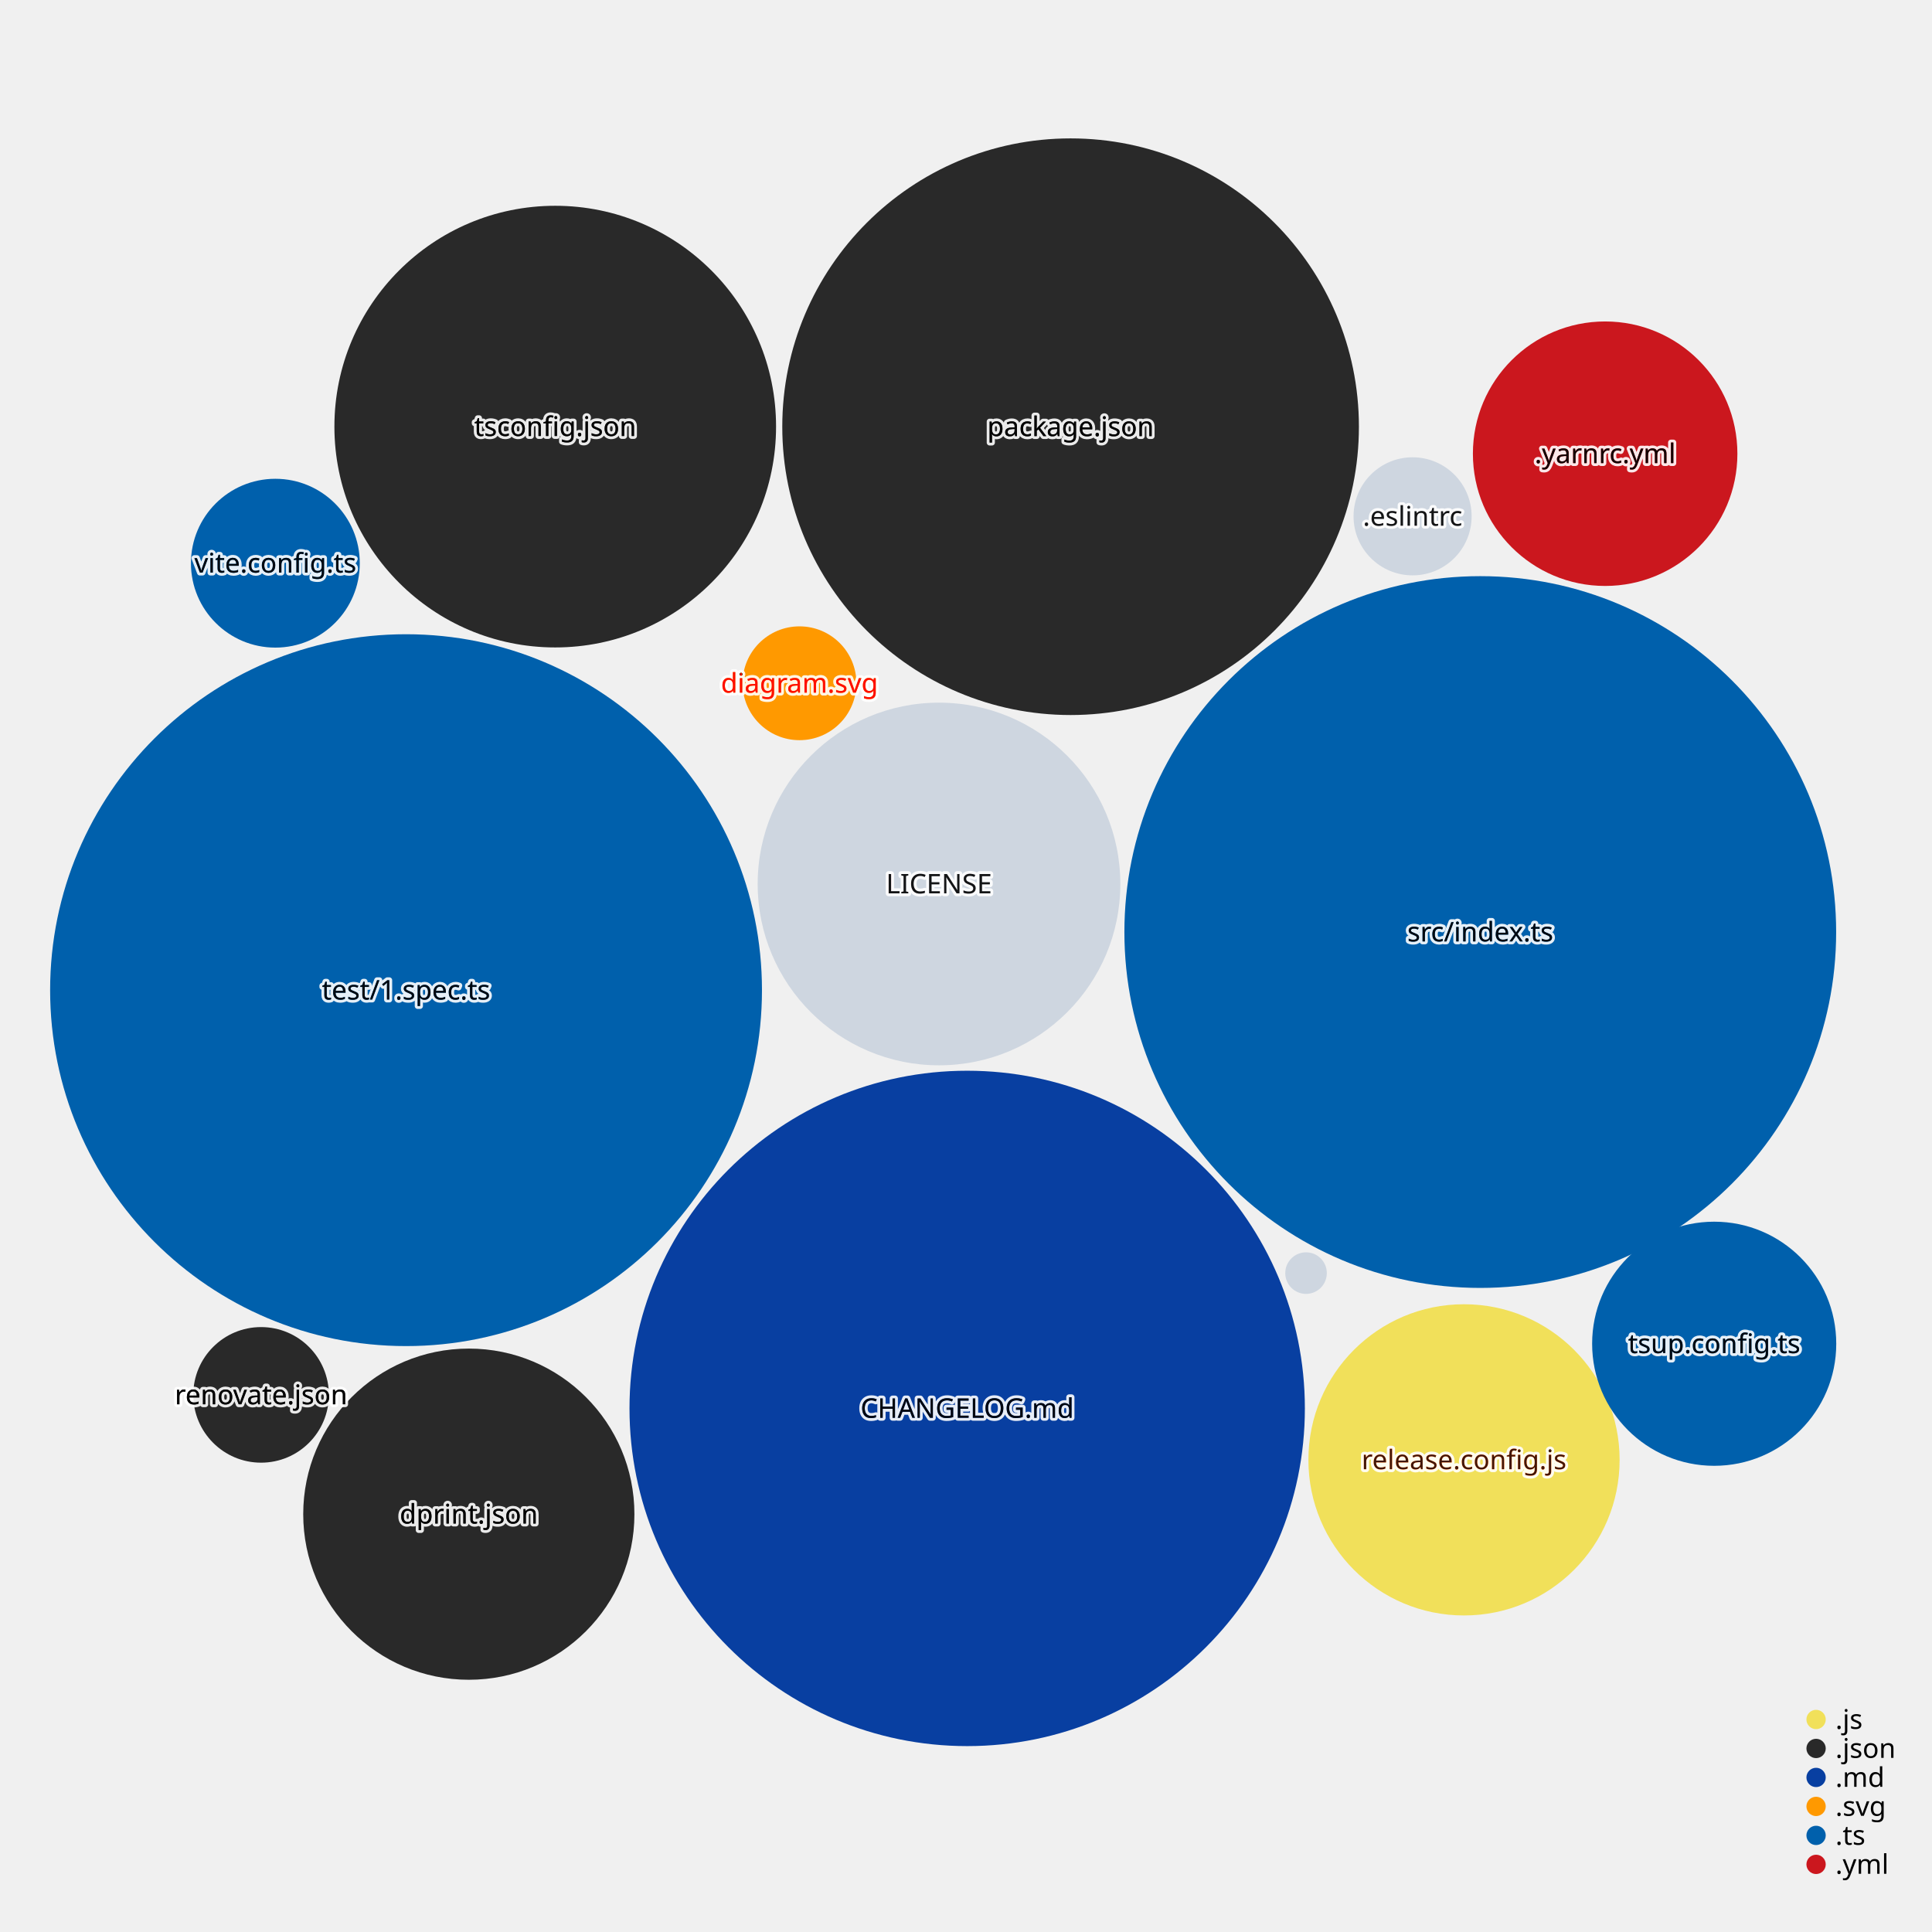
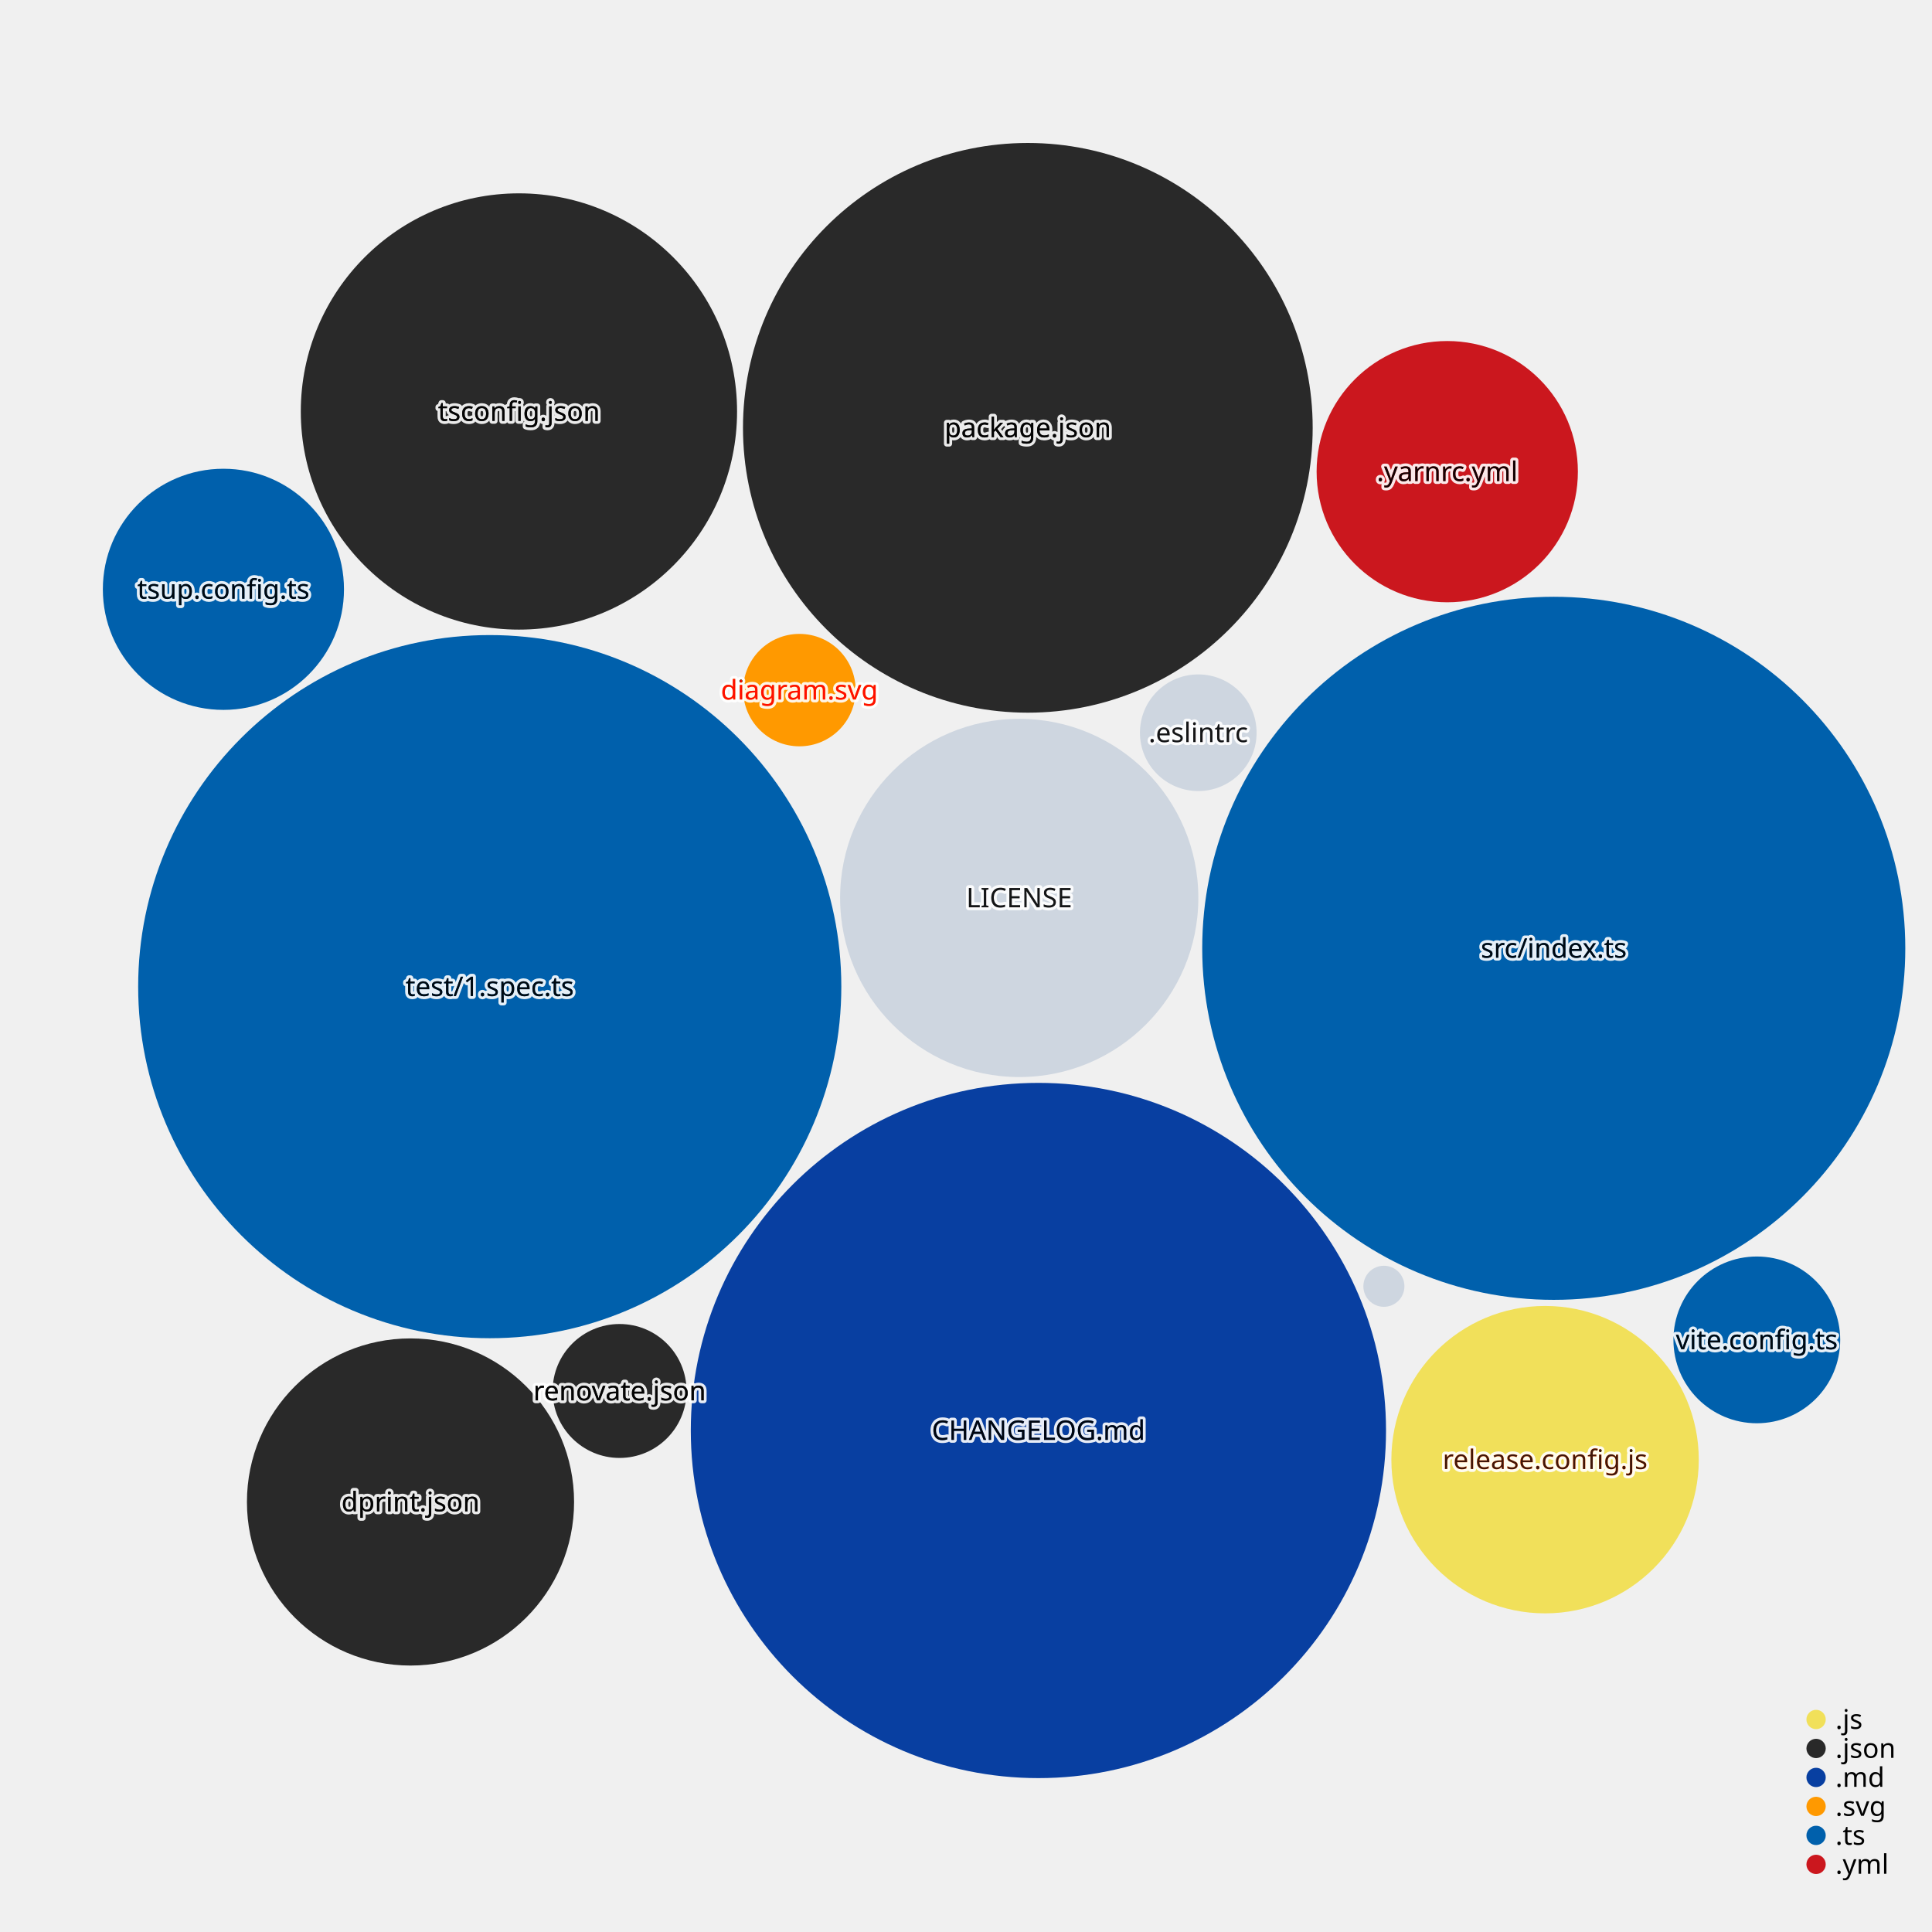
<svg xmlns="http://www.w3.org/2000/svg" width="1000" height="1000" style="background:white;font-family:sans-serif;overflow:visible">
  <defs>
    <filter id="glow" x="-50%" y="-50%" width="200%" height="200%">
      <feGaussianBlur stdDeviation="4" result="coloredBlur" />
      <feMerge>
        <feMergeNode in="coloredBlur" />
        <feMergeNode in="SourceGraphic" />
      </feMerge>
    </filter>
  </defs>
-   <g style="fill:#0060ac;transition:transform 0s ease-out, fill 0.1s ease-out" transform="translate(210.169, 512.5066)">
-     <circle style="transition:all 0.5s ease-out" r="184.225" stroke-width="0" stroke="#374151" />
+   <g style="fill:#0060ac;transition:transform 0s ease-out, fill 0.1s ease-out" transform="translate(253.4896, 510.6838)">
+     <circle style="transition:all 0.5s ease-out" r="181.975" stroke-width="0" stroke="#374151" />
  </g>
-   <g style="fill:#0060ac;transition:transform 0s ease-out, fill 0.1s ease-out" transform="translate(766.1869, 482.4223)">
-     <circle style="transition:all 0.5s ease-out" r="184.202" stroke-width="0" stroke="#374151" />
+   <g style="fill:#0060ac;transition:transform 0s ease-out, fill 0.1s ease-out" transform="translate(804.2214, 490.8438)">
+     <circle style="transition:all 0.5s ease-out" r="181.953" stroke-width="0" stroke="#374151" />
  </g>
-   <g style="fill:#083fa1;transition:transform 0s ease-out, fill 0.1s ease-out" transform="translate(500.6135, 728.9964)">
-     <circle style="transition:all 0.5s ease-out" r="174.787" stroke-width="0" stroke="#374151" />
+   <g style="fill:#083fa1;transition:transform 0s ease-out, fill 0.1s ease-out" transform="translate(537.4791, 740.4223)">
+     <circle style="transition:all 0.5s ease-out" r="179.926" stroke-width="0" stroke="#374151" />
  </g>
-   <g style="fill:#292929;transition:transform 0s ease-out, fill 0.1s ease-out" transform="translate(554.1392, 220.8651)">
-     <circle style="transition:all 0.5s ease-out" r="149.233" stroke-width="0" stroke="#374151" />
+   <g style="fill:#292929;transition:transform 0s ease-out, fill 0.1s ease-out" transform="translate(532.0035, 221.4398)">
+     <circle style="transition:all 0.5s ease-out" r="147.438" stroke-width="0" stroke="#374151" />
  </g>
-   <g style="fill:#292929;transition:transform 0s ease-out, fill 0.1s ease-out" transform="translate(287.3883, 220.813)">
-     <circle style="transition:all 0.5s ease-out" r="114.301" stroke-width="0" stroke="#374151" />
+   <g style="fill:#292929;transition:transform 0s ease-out, fill 0.1s ease-out" transform="translate(268.5988, 212.9805)">
+     <circle style="transition:all 0.5s ease-out" r="112.906" stroke-width="0" stroke="#374151" />
  </g>
-   <g style="fill:#CED6E0;transition:transform 0s ease-out, fill 0.1s ease-out" transform="translate(486.0274, 457.5488)">
-     <circle style="transition:all 0.5s ease-out" r="93.856" stroke-width="0" stroke="#374151" />
+   <g style="fill:#CED6E0;transition:transform 0s ease-out, fill 0.1s ease-out" transform="translate(527.5496, 464.7703)">
+     <circle style="transition:all 0.5s ease-out" r="92.71" stroke-width="0" stroke="#374151" />
  </g>
-   <g style="fill:#292929;transition:transform 0s ease-out, fill 0.1s ease-out" transform="translate(242.6598, 783.7342)">
-     <circle style="transition:all 0.5s ease-out" r="85.711" stroke-width="0" stroke="#374151" />
+   <g style="fill:#292929;transition:transform 0s ease-out, fill 0.1s ease-out" transform="translate(212.4774, 777.4227)">
+     <circle style="transition:all 0.5s ease-out" r="84.664" stroke-width="0" stroke="#374151" />
  </g>
-   <g style="fill:#f1e05a;transition:transform 0s ease-out, fill 0.1s ease-out" transform="translate(757.7672, 755.6153)">
-     <circle style="transition:all 0.5s ease-out" r="80.542" stroke-width="0" stroke="#374151" />
+   <g style="fill:#f1e05a;transition:transform 0s ease-out, fill 0.1s ease-out" transform="translate(799.7262, 755.5152)">
+     <circle style="transition:all 0.5s ease-out" r="79.558" stroke-width="0" stroke="#374151" />
  </g>
-   <g style="fill:#cb171e;transition:transform 0s ease-out, fill 0.1s ease-out" transform="translate(830.821, 234.8388)">
-     <circle style="transition:all 0.5s ease-out" r="68.451" stroke-width="0" stroke="#374151" />
+   <g style="fill:#cb171e;transition:transform 0s ease-out, fill 0.1s ease-out" transform="translate(749.0932, 244.1285)">
+     <circle style="transition:all 0.5s ease-out" r="67.615" stroke-width="0" stroke="#374151" />
  </g>
-   <g style="fill:#0060ac;transition:transform 0s ease-out, fill 0.1s ease-out" transform="translate(887.2637, 695.523)">
-     <circle style="transition:all 0.5s ease-out" r="63.177" stroke-width="0" stroke="#374151" />
+   <g style="fill:#0060ac;transition:transform 0s ease-out, fill 0.1s ease-out" transform="translate(115.6398, 305.0316)">
+     <circle style="transition:all 0.5s ease-out" r="62.406" stroke-width="0" stroke="#374151" />
  </g>
-   <g style="fill:#0060ac;transition:transform 0s ease-out, fill 0.1s ease-out" transform="translate(142.5274, 291.5113)">
-     <circle style="transition:all 0.5s ease-out" r="43.691" stroke-width="0" stroke="#374151" />
+   <g style="fill:#0060ac;transition:transform 0s ease-out, fill 0.1s ease-out" transform="translate(909.3227, 693.5203)">
+     <circle style="transition:all 0.5s ease-out" r="43.157" stroke-width="0" stroke="#374151" />
  </g>
-   <g style="fill:#292929;transition:transform 0s ease-out, fill 0.1s ease-out" transform="translate(135.1277, 721.9849)">
-     <circle style="transition:all 0.5s ease-out" r="35.09" stroke-width="0" stroke="#374151" />
+   <g style="fill:#292929;transition:transform 0s ease-out, fill 0.1s ease-out" transform="translate(320.6946, 719.9635)">
+     <circle style="transition:all 0.5s ease-out" r="34.661" stroke-width="0" stroke="#374151" />
  </g>
-   <g style="fill:#CED6E0;transition:transform 0s ease-out, fill 0.1s ease-out" transform="translate(731.1534, 267.2501)">
-     <circle style="transition:all 0.5s ease-out" r="30.558" stroke-width="0" stroke="#374151" />
+   <g style="fill:#CED6E0;transition:transform 0s ease-out, fill 0.1s ease-out" transform="translate(620.2227, 379.2616)">
+     <circle style="transition:all 0.5s ease-out" r="30.185" stroke-width="0" stroke="#374151" />
  </g>
-   <g style="fill:#ff9900;transition:transform 0s ease-out, fill 0.1s ease-out" transform="translate(413.8137, 353.6569)">
-     <circle style="transition:all 0.5s ease-out" r="29.456" stroke-width="0" stroke="#374151" />
+   <g style="fill:#ff9900;transition:transform 0s ease-out, fill 0.1s ease-out" transform="translate(413.7755, 357.1984)">
+     <circle style="transition:all 0.5s ease-out" r="29.097" stroke-width="0" stroke="#374151" />
  </g>
-   <g style="fill:#CED6E0;transition:transform 0s ease-out, fill 0.1s ease-out" transform="translate(676.0044, 658.9597)">
-     <circle style="transition:all 0.5s ease-out" r="10.756" stroke-width="0" stroke="#374151" />
+   <g style="fill:#CED6E0;transition:transform 0s ease-out, fill 0.1s ease-out" transform="translate(716.3017, 665.7806)">
+     <circle style="transition:all 0.5s ease-out" r="10.625" stroke-width="0" stroke="#374151" />
  </g>
-   <g style="fill:#0060ac;transition:transform 0s ease-out" transform="translate(210.169, 512.5066)">
+   <g style="fill:#0060ac;transition:transform 0s ease-out" transform="translate(253.4896, 510.6838)">
    <text style="pointer-events:none;opacity:0.9;font-size:14px;font-weight:500;transition:all 0.5s ease-out" fill="#4B5563" text-anchor="middle" dominant-baseline="middle" stroke="white" stroke-width="3" stroke-linejoin="round">test/1.spec.ts</text>
    <text style="pointer-events:none;opacity:1;font-size:14px;font-weight:500;transition:all 0.5s ease-out" text-anchor="middle" dominant-baseline="middle">test/1.spec.ts</text>
    <text style="pointer-events:none;opacity:0.9;font-size:14px;font-weight:500;mix-blend-mode:color-burn;transition:all 0.5s ease-out" fill="#110101" text-anchor="middle" dominant-baseline="middle">test/1.spec.ts</text>
  </g>
-   <g style="fill:#0060ac;transition:transform 0s ease-out" transform="translate(766.1869, 482.4223)">
+   <g style="fill:#0060ac;transition:transform 0s ease-out" transform="translate(804.2214, 490.8438)">
    <text style="pointer-events:none;opacity:0.9;font-size:14px;font-weight:500;transition:all 0.5s ease-out" fill="#4B5563" text-anchor="middle" dominant-baseline="middle" stroke="white" stroke-width="3" stroke-linejoin="round">src/index.ts</text>
    <text style="pointer-events:none;opacity:1;font-size:14px;font-weight:500;transition:all 0.5s ease-out" text-anchor="middle" dominant-baseline="middle">src/index.ts</text>
    <text style="pointer-events:none;opacity:0.9;font-size:14px;font-weight:500;mix-blend-mode:color-burn;transition:all 0.5s ease-out" fill="#110101" text-anchor="middle" dominant-baseline="middle">src/index.ts</text>
  </g>
-   <g style="fill:#083fa1;transition:transform 0s ease-out" transform="translate(500.6135, 728.9964)">
+   <g style="fill:#083fa1;transition:transform 0s ease-out" transform="translate(537.4791, 740.4223)">
    <text style="pointer-events:none;opacity:0.9;font-size:14px;font-weight:500;transition:all 0.5s ease-out" fill="#4B5563" text-anchor="middle" dominant-baseline="middle" stroke="white" stroke-width="3" stroke-linejoin="round">CHANGELOG.md</text>
    <text style="pointer-events:none;opacity:1;font-size:14px;font-weight:500;transition:all 0.5s ease-out" text-anchor="middle" dominant-baseline="middle">CHANGELOG.md</text>
    <text style="pointer-events:none;opacity:0.9;font-size:14px;font-weight:500;mix-blend-mode:color-burn;transition:all 0.5s ease-out" fill="#110101" text-anchor="middle" dominant-baseline="middle">CHANGELOG.md</text>
  </g>
-   <g style="fill:#292929;transition:transform 0s ease-out" transform="translate(554.1392, 220.8651)">
+   <g style="fill:#292929;transition:transform 0s ease-out" transform="translate(532.0035, 221.4398)">
    <text style="pointer-events:none;opacity:0.9;font-size:14px;font-weight:500;transition:all 0.5s ease-out" fill="#4B5563" text-anchor="middle" dominant-baseline="middle" stroke="white" stroke-width="3" stroke-linejoin="round">package.json</text>
    <text style="pointer-events:none;opacity:1;font-size:14px;font-weight:500;transition:all 0.5s ease-out" text-anchor="middle" dominant-baseline="middle">package.json</text>
    <text style="pointer-events:none;opacity:0.9;font-size:14px;font-weight:500;mix-blend-mode:color-burn;transition:all 0.5s ease-out" fill="#110101" text-anchor="middle" dominant-baseline="middle">package.json</text>
  </g>
-   <g style="fill:#292929;transition:transform 0s ease-out" transform="translate(287.3883, 220.813)">
+   <g style="fill:#292929;transition:transform 0s ease-out" transform="translate(268.5988, 212.9805)">
    <text style="pointer-events:none;opacity:0.9;font-size:14px;font-weight:500;transition:all 0.5s ease-out" fill="#4B5563" text-anchor="middle" dominant-baseline="middle" stroke="white" stroke-width="3" stroke-linejoin="round">tsconfig.json</text>
    <text style="pointer-events:none;opacity:1;font-size:14px;font-weight:500;transition:all 0.5s ease-out" text-anchor="middle" dominant-baseline="middle">tsconfig.json</text>
    <text style="pointer-events:none;opacity:0.9;font-size:14px;font-weight:500;mix-blend-mode:color-burn;transition:all 0.5s ease-out" fill="#110101" text-anchor="middle" dominant-baseline="middle">tsconfig.json</text>
  </g>
-   <g style="fill:#CED6E0;transition:transform 0s ease-out" transform="translate(486.0274, 457.5488)">
+   <g style="fill:#CED6E0;transition:transform 0s ease-out" transform="translate(527.5496, 464.7703)">
    <text style="pointer-events:none;opacity:0.9;font-size:14px;font-weight:500;transition:all 0.5s ease-out" fill="#4B5563" text-anchor="middle" dominant-baseline="middle" stroke="white" stroke-width="3" stroke-linejoin="round">LICENSE</text>
    <text style="pointer-events:none;opacity:1;font-size:14px;font-weight:500;transition:all 0.5s ease-out" text-anchor="middle" dominant-baseline="middle">LICENSE</text>
    <text style="pointer-events:none;opacity:0.9;font-size:14px;font-weight:500;mix-blend-mode:color-burn;transition:all 0.5s ease-out" fill="#110101" text-anchor="middle" dominant-baseline="middle">LICENSE</text>
  </g>
-   <g style="fill:#292929;transition:transform 0s ease-out" transform="translate(242.6598, 783.7342)">
+   <g style="fill:#292929;transition:transform 0s ease-out" transform="translate(212.4774, 777.4227)">
    <text style="pointer-events:none;opacity:0.9;font-size:14px;font-weight:500;transition:all 0.5s ease-out" fill="#4B5563" text-anchor="middle" dominant-baseline="middle" stroke="white" stroke-width="3" stroke-linejoin="round">dprint.json</text>
    <text style="pointer-events:none;opacity:1;font-size:14px;font-weight:500;transition:all 0.5s ease-out" text-anchor="middle" dominant-baseline="middle">dprint.json</text>
    <text style="pointer-events:none;opacity:0.9;font-size:14px;font-weight:500;mix-blend-mode:color-burn;transition:all 0.5s ease-out" fill="#110101" text-anchor="middle" dominant-baseline="middle">dprint.json</text>
  </g>
-   <g style="fill:#f1e05a;transition:transform 0s ease-out" transform="translate(757.7672, 755.6153)">
+   <g style="fill:#f1e05a;transition:transform 0s ease-out" transform="translate(799.7262, 755.5152)">
    <text style="pointer-events:none;opacity:0.9;font-size:14px;font-weight:500;transition:all 0.5s ease-out" fill="#4B5563" text-anchor="middle" dominant-baseline="middle" stroke="white" stroke-width="3" stroke-linejoin="round">release.config.js</text>
    <text style="pointer-events:none;opacity:1;font-size:14px;font-weight:500;transition:all 0.5s ease-out" text-anchor="middle" dominant-baseline="middle">release.config.js</text>
    <text style="pointer-events:none;opacity:0.9;font-size:14px;font-weight:500;mix-blend-mode:color-burn;transition:all 0.5s ease-out" fill="#110101" text-anchor="middle" dominant-baseline="middle">release.config.js</text>
  </g>
-   <g style="fill:#cb171e;transition:transform 0s ease-out" transform="translate(830.821, 234.8388)">
+   <g style="fill:#cb171e;transition:transform 0s ease-out" transform="translate(749.0932, 244.1285)">
    <text style="pointer-events:none;opacity:0.9;font-size:14px;font-weight:500;transition:all 0.5s ease-out" fill="#4B5563" text-anchor="middle" dominant-baseline="middle" stroke="white" stroke-width="3" stroke-linejoin="round">.yarnrc.yml</text>
    <text style="pointer-events:none;opacity:1;font-size:14px;font-weight:500;transition:all 0.5s ease-out" text-anchor="middle" dominant-baseline="middle">.yarnrc.yml</text>
    <text style="pointer-events:none;opacity:0.9;font-size:14px;font-weight:500;mix-blend-mode:color-burn;transition:all 0.5s ease-out" fill="#110101" text-anchor="middle" dominant-baseline="middle">.yarnrc.yml</text>
  </g>
-   <g style="fill:#0060ac;transition:transform 0s ease-out" transform="translate(887.2637, 695.523)">
+   <g style="fill:#0060ac;transition:transform 0s ease-out" transform="translate(115.6398, 305.0316)">
    <text style="pointer-events:none;opacity:0.9;font-size:14px;font-weight:500;transition:all 0.5s ease-out" fill="#4B5563" text-anchor="middle" dominant-baseline="middle" stroke="white" stroke-width="3" stroke-linejoin="round">tsup.config.ts</text>
    <text style="pointer-events:none;opacity:1;font-size:14px;font-weight:500;transition:all 0.5s ease-out" text-anchor="middle" dominant-baseline="middle">tsup.config.ts</text>
    <text style="pointer-events:none;opacity:0.9;font-size:14px;font-weight:500;mix-blend-mode:color-burn;transition:all 0.5s ease-out" fill="#110101" text-anchor="middle" dominant-baseline="middle">tsup.config.ts</text>
  </g>
-   <g style="fill:#0060ac;transition:transform 0s ease-out" transform="translate(142.5274, 291.5113)">
+   <g style="fill:#0060ac;transition:transform 0s ease-out" transform="translate(909.3227, 693.5203)">
    <text style="pointer-events:none;opacity:0.9;font-size:14px;font-weight:500;transition:all 0.5s ease-out" fill="#4B5563" text-anchor="middle" dominant-baseline="middle" stroke="white" stroke-width="3" stroke-linejoin="round">vite.config.ts</text>
    <text style="pointer-events:none;opacity:1;font-size:14px;font-weight:500;transition:all 0.5s ease-out" text-anchor="middle" dominant-baseline="middle">vite.config.ts</text>
    <text style="pointer-events:none;opacity:0.9;font-size:14px;font-weight:500;mix-blend-mode:color-burn;transition:all 0.5s ease-out" fill="#110101" text-anchor="middle" dominant-baseline="middle">vite.config.ts</text>
  </g>
-   <g style="fill:#292929;transition:transform 0s ease-out" transform="translate(135.1277, 721.9849)">
+   <g style="fill:#292929;transition:transform 0s ease-out" transform="translate(320.6946, 719.9635)">
    <text style="pointer-events:none;opacity:0.9;font-size:14px;font-weight:500;transition:all 0.5s ease-out" fill="#4B5563" text-anchor="middle" dominant-baseline="middle" stroke="white" stroke-width="3" stroke-linejoin="round">renovate.json</text>
    <text style="pointer-events:none;opacity:1;font-size:14px;font-weight:500;transition:all 0.5s ease-out" text-anchor="middle" dominant-baseline="middle">renovate.json</text>
    <text style="pointer-events:none;opacity:0.9;font-size:14px;font-weight:500;mix-blend-mode:color-burn;transition:all 0.5s ease-out" fill="#110101" text-anchor="middle" dominant-baseline="middle">renovate.json</text>
  </g>
-   <g style="fill:#CED6E0;transition:transform 0s ease-out" transform="translate(731.1534, 267.2501)">
+   <g style="fill:#CED6E0;transition:transform 0s ease-out" transform="translate(620.2227, 379.2616)">
    <text style="pointer-events:none;opacity:0.9;font-size:14px;font-weight:500;transition:all 0.5s ease-out" fill="#4B5563" text-anchor="middle" dominant-baseline="middle" stroke="white" stroke-width="3" stroke-linejoin="round">.eslintrc</text>
    <text style="pointer-events:none;opacity:1;font-size:14px;font-weight:500;transition:all 0.5s ease-out" text-anchor="middle" dominant-baseline="middle">.eslintrc</text>
    <text style="pointer-events:none;opacity:0.9;font-size:14px;font-weight:500;mix-blend-mode:color-burn;transition:all 0.5s ease-out" fill="#110101" text-anchor="middle" dominant-baseline="middle">.eslintrc</text>
  </g>
-   <g style="fill:#ff9900;transition:transform 0s ease-out" transform="translate(413.8137, 353.6569)">
+   <g style="fill:#ff9900;transition:transform 0s ease-out" transform="translate(413.7755, 357.1984)">
    <text style="pointer-events:none;opacity:0.9;font-size:14px;font-weight:500;transition:all 0.5s ease-out" fill="#4B5563" text-anchor="middle" dominant-baseline="middle" stroke="white" stroke-width="3" stroke-linejoin="round">diagram.svg</text>
    <text style="pointer-events:none;opacity:1;font-size:14px;font-weight:500;transition:all 0.5s ease-out" text-anchor="middle" dominant-baseline="middle">diagram.svg</text>
    <text style="pointer-events:none;opacity:0.9;font-size:14px;font-weight:500;mix-blend-mode:color-burn;transition:all 0.5s ease-out" fill="#110101" text-anchor="middle" dominant-baseline="middle">diagram.svg</text>
  </g>
  <g transform="translate(940, 890)">
    <g transform="translate(0, 0)">
      <circle r="5" fill="#f1e05a" />
      <text x="10" style="font-size:14px;font-weight:300" dominant-baseline="middle">.js</text>
    </g>
    <g transform="translate(0, 15)">
      <circle r="5" fill="#292929" />
      <text x="10" style="font-size:14px;font-weight:300" dominant-baseline="middle">.json</text>
    </g>
    <g transform="translate(0, 30)">
      <circle r="5" fill="#083fa1" />
      <text x="10" style="font-size:14px;font-weight:300" dominant-baseline="middle">.md</text>
    </g>
    <g transform="translate(0, 45)">
      <circle r="5" fill="#ff9900" />
      <text x="10" style="font-size:14px;font-weight:300" dominant-baseline="middle">.svg</text>
    </g>
    <g transform="translate(0, 60)">
      <circle r="5" fill="#0060ac" />
      <text x="10" style="font-size:14px;font-weight:300" dominant-baseline="middle">.ts</text>
    </g>
    <g transform="translate(0, 75)">
      <circle r="5" fill="#cb171e" />
      <text x="10" style="font-size:14px;font-weight:300" dominant-baseline="middle">.yml</text>
    </g>
    <g fill="#9CA3AF" style="font-weight:300;font-style:italic;font-size:12px">each dot sized by file size</g>
  </g>
</svg>
